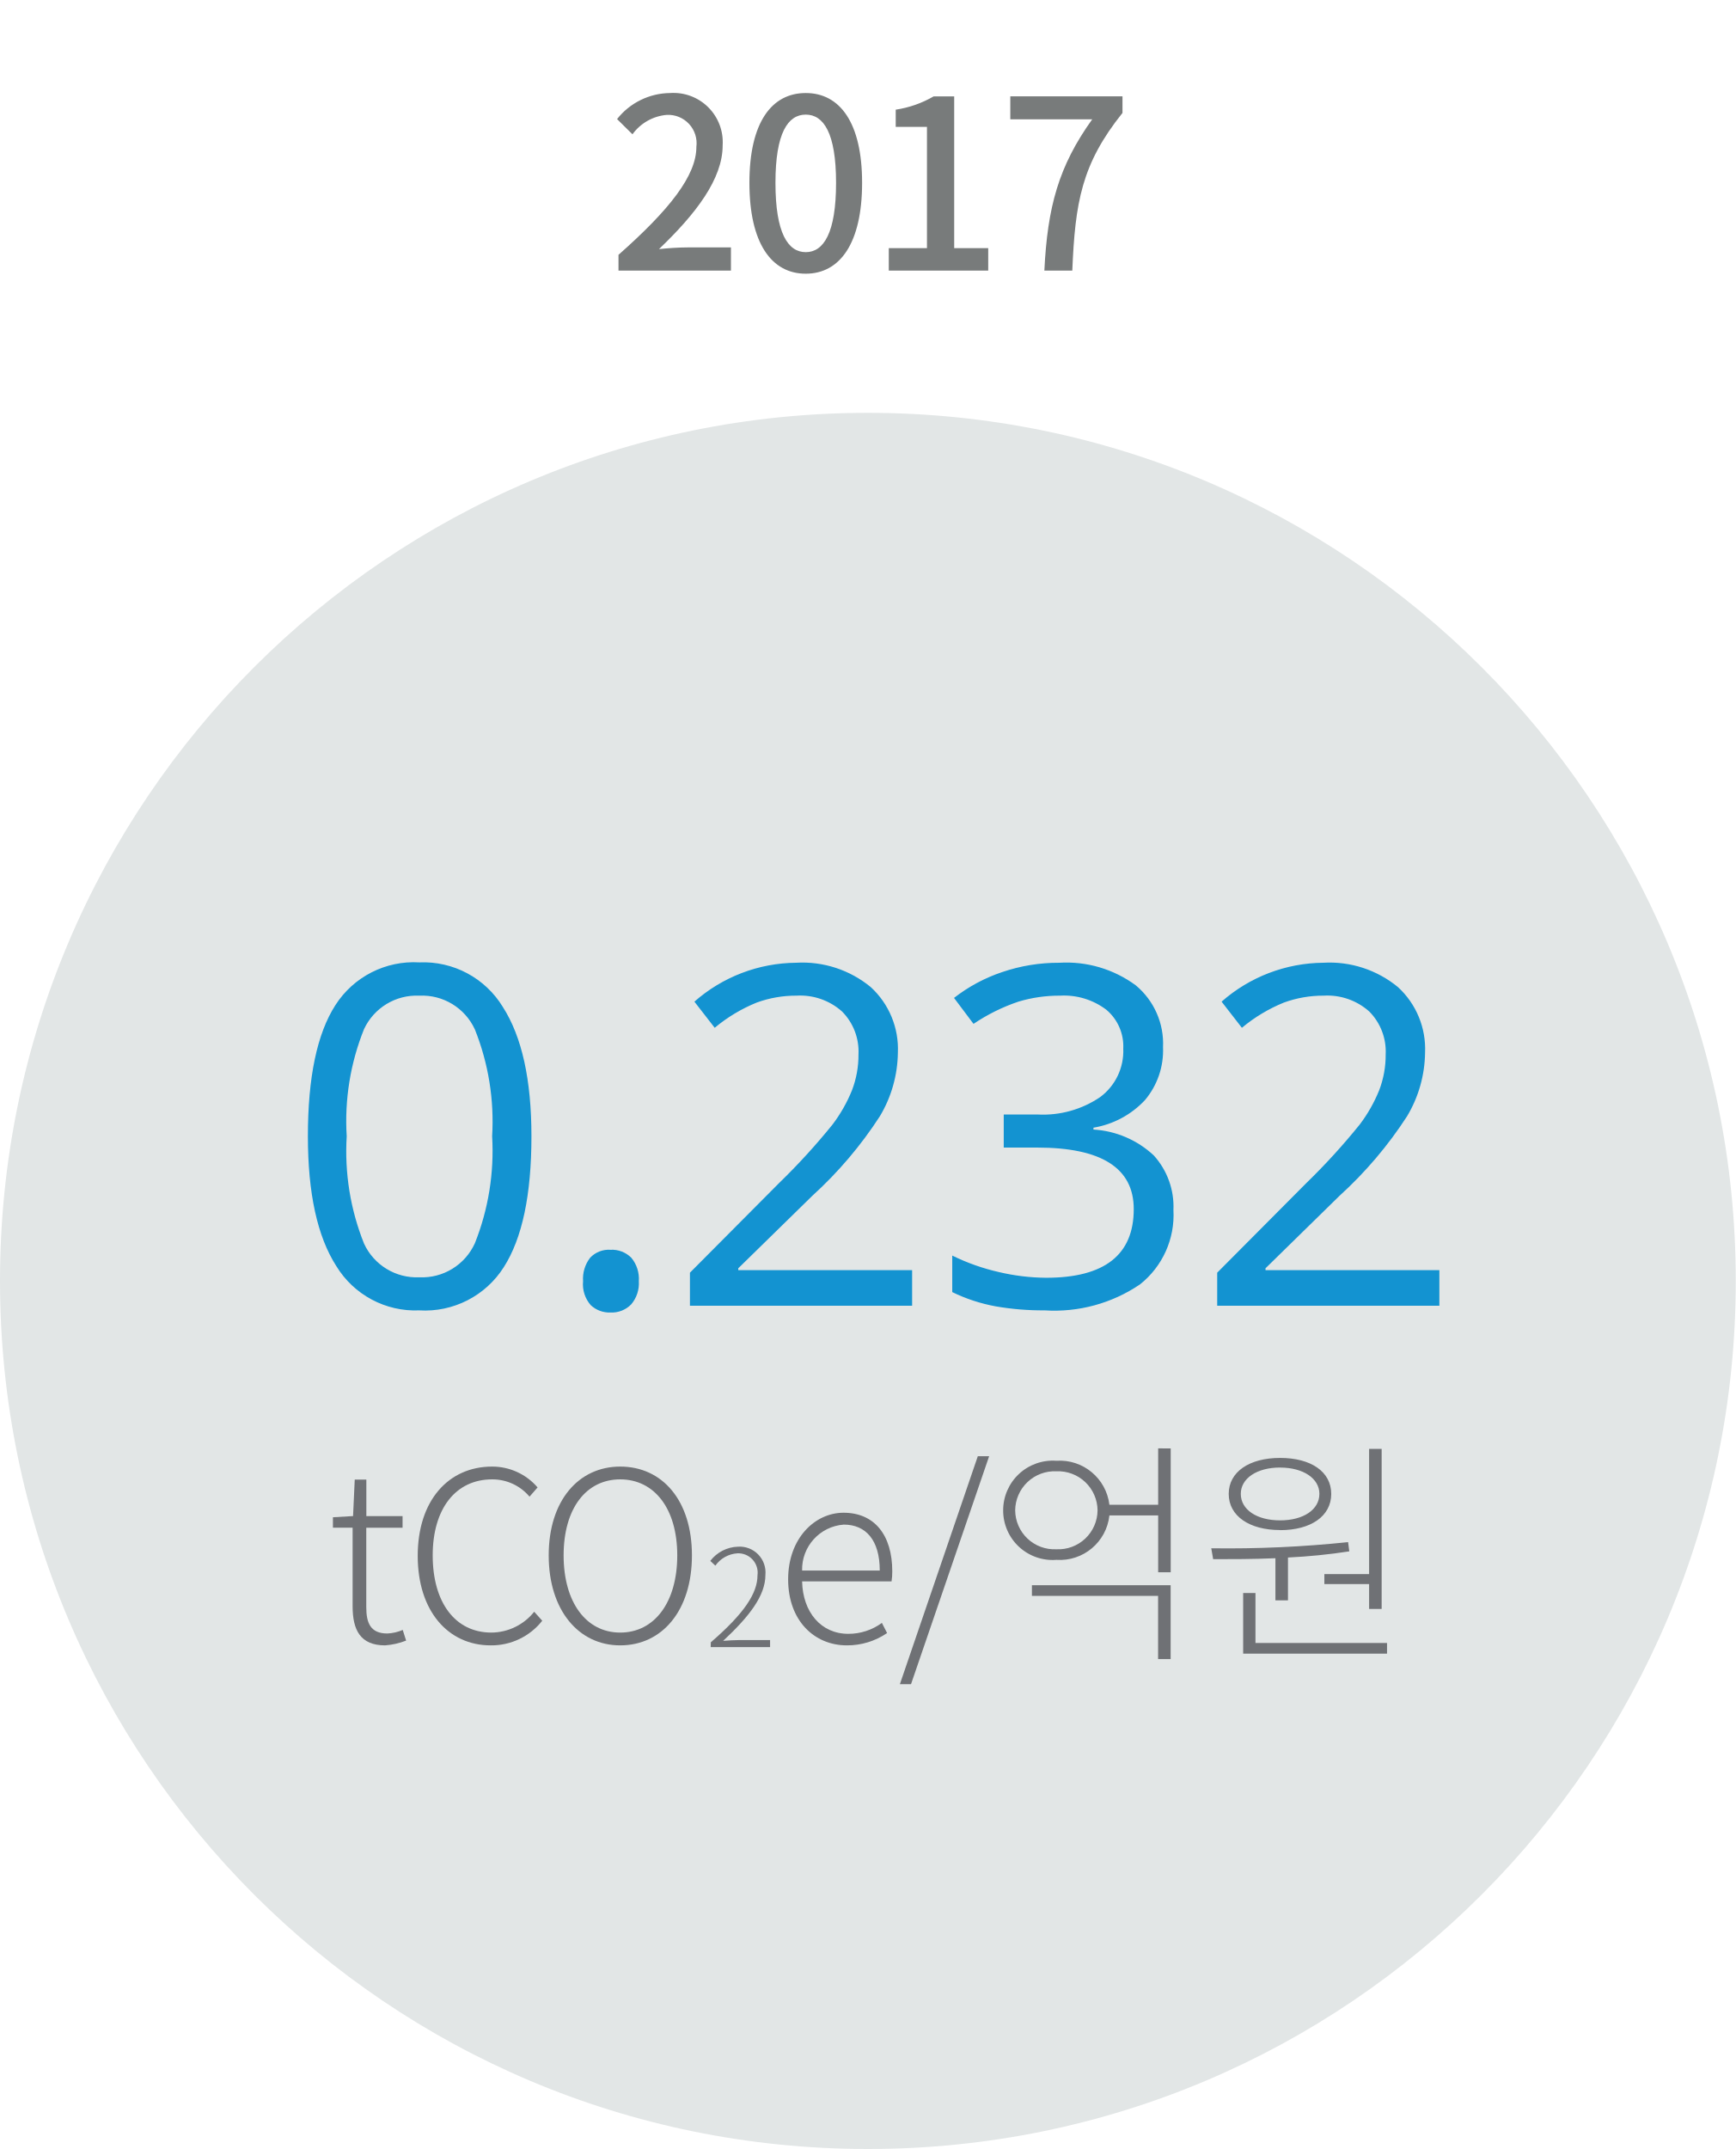
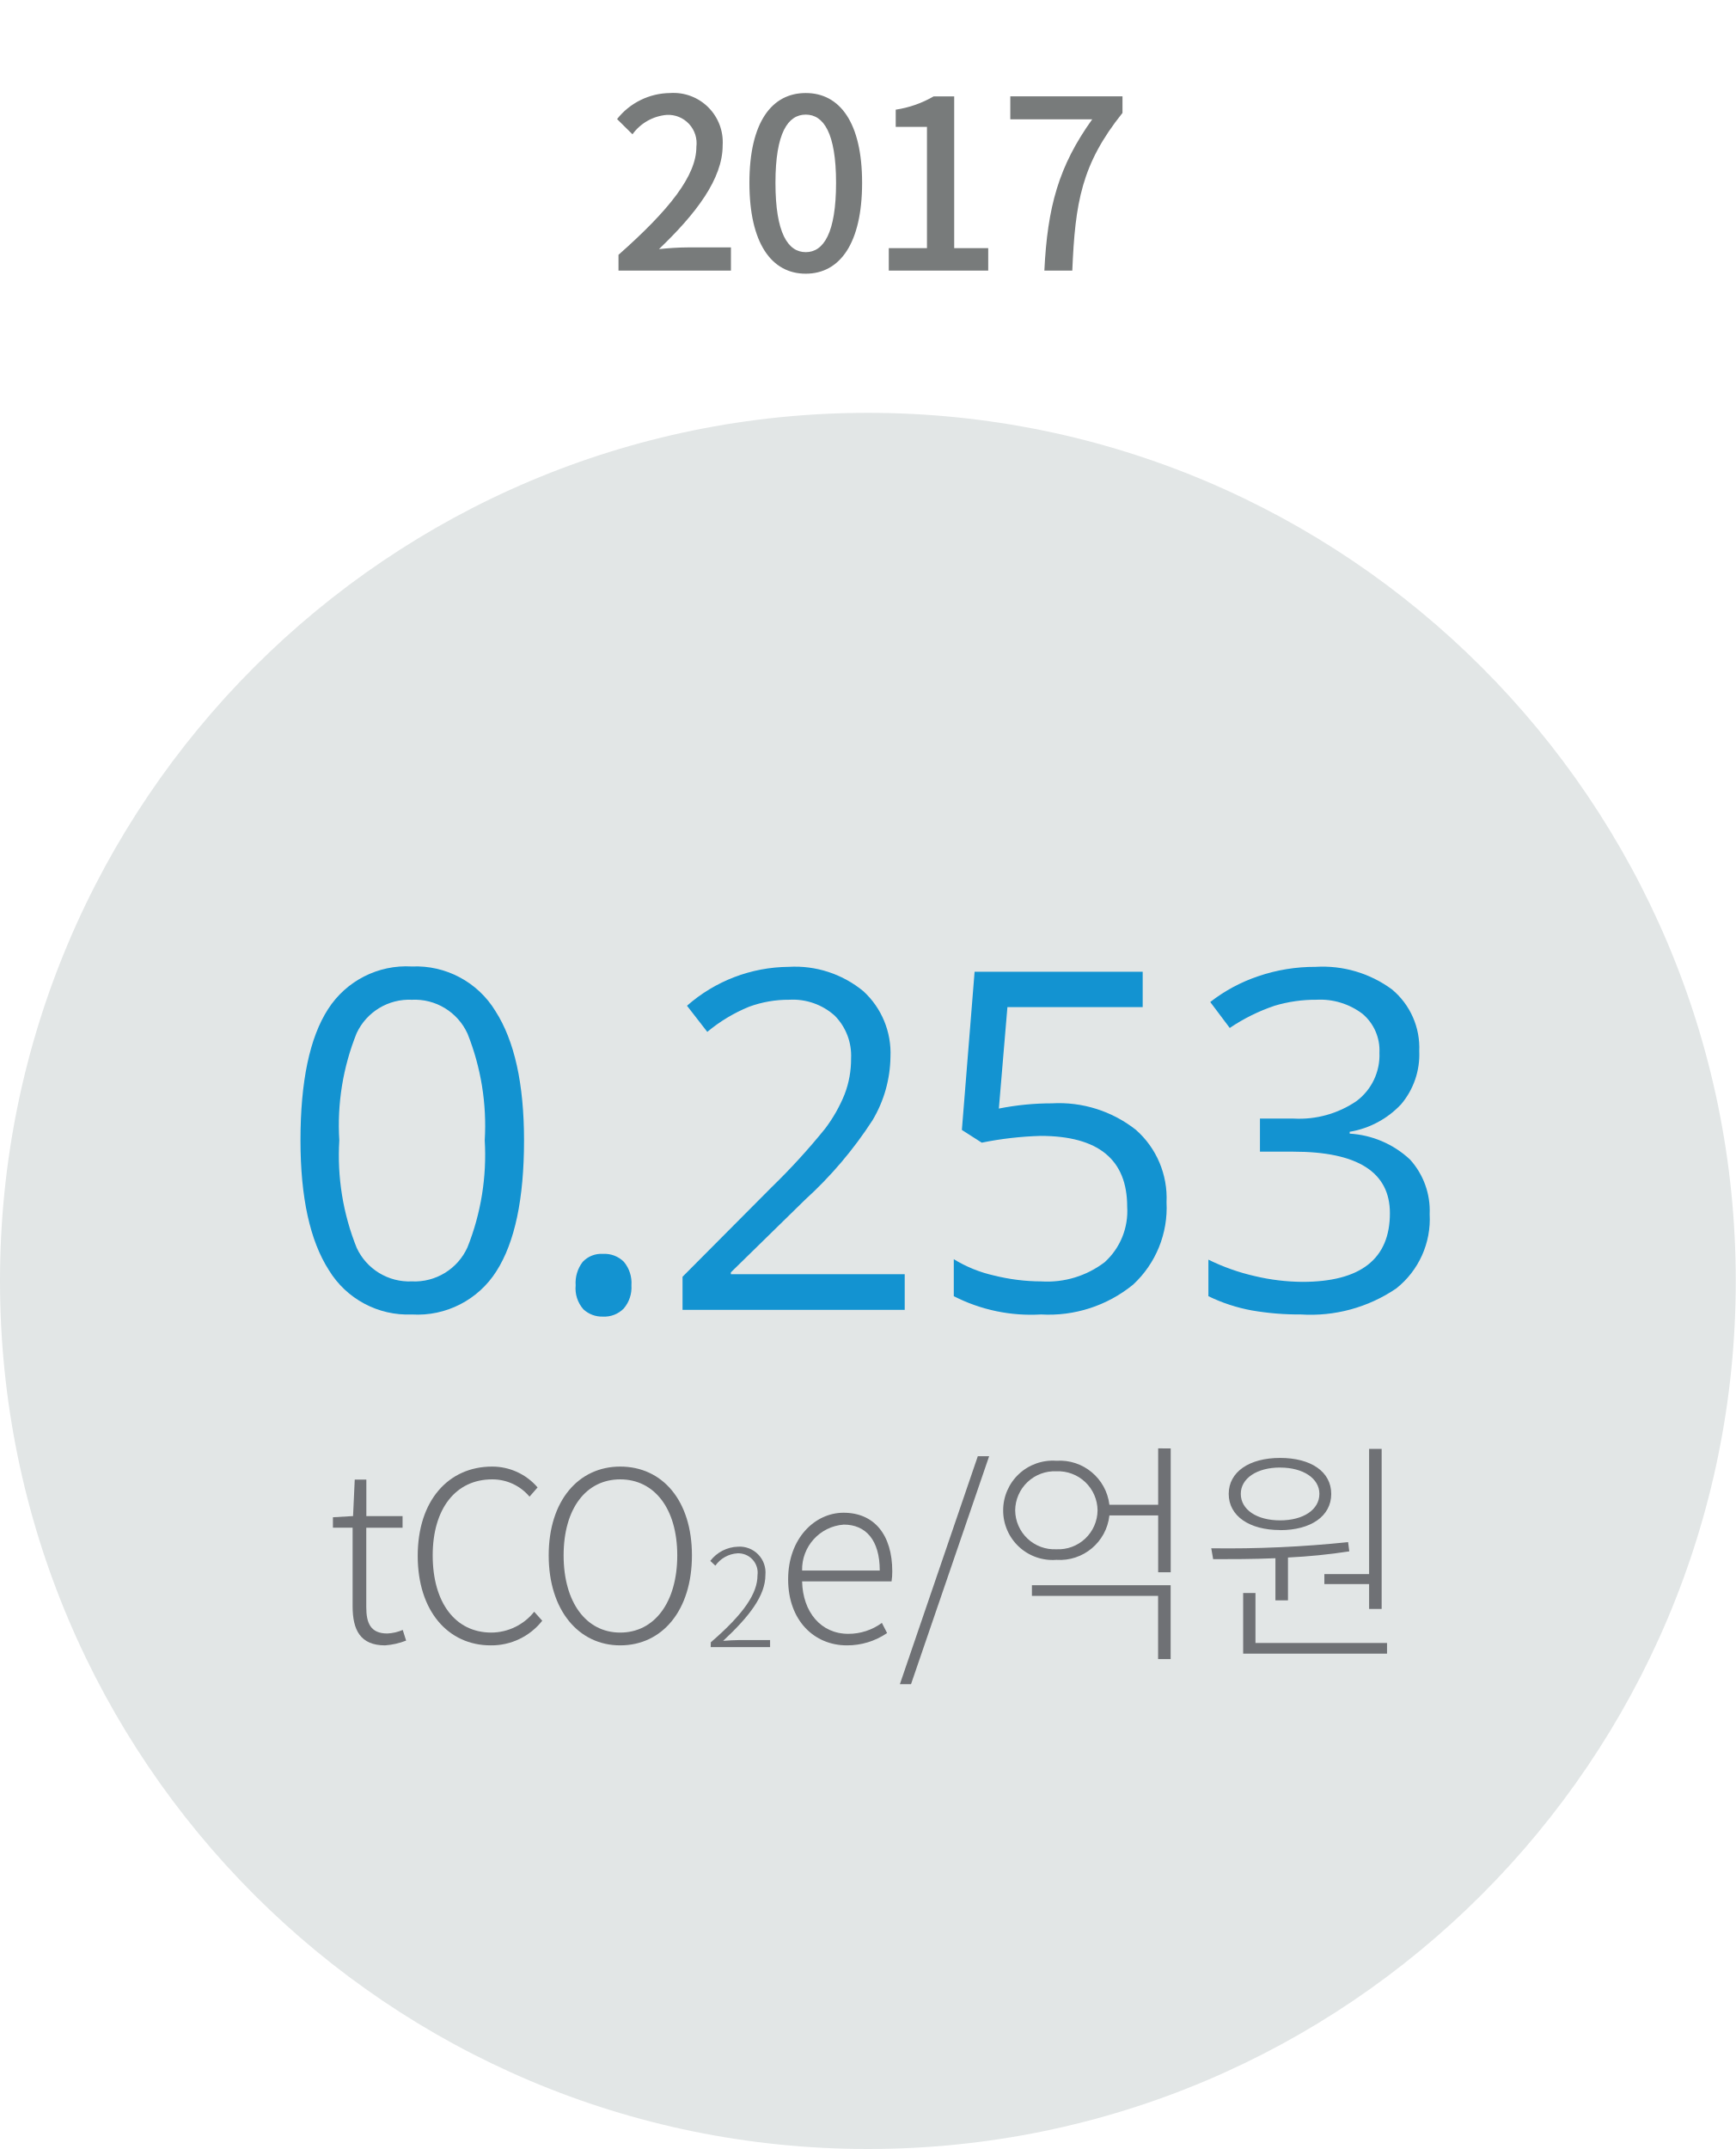
- <svg xmlns="http://www.w3.org/2000/svg" id="구성_요소_40_1" data-name="구성 요소 40 – 1" width="102.646" height="127.054" viewBox="0 0 102.646 127.054">
+ <svg xmlns="http://www.w3.org/2000/svg" id="구성_요소_49_1" data-name="구성 요소 49 – 1" width="102.646" height="127.054" viewBox="0 0 102.646 127.054">
  <defs>
    <style>
      .cls-1 {
-         fill: #e2e6e6;
+         fill: #1e498b;
+         font-family: NotoSansKR-Bold, Noto Sans KR;
+         font-weight: 700;
+       }
+ 
+       .cls-1, .cls-5 {
+         font-size: 14px;
      }

      .cls-2 {
-         fill: #1393d1;
+         fill: #e2e6e6;
      }

      .cls-3 {
        fill: #6f7175;
      }

      .cls-4, .cls-5 {
        fill: #787b7b;
      }

      .cls-5 {
-         font-size: 14px;
        font-family: NotoSansKR-Medium, Noto Sans KR;
        font-weight: 500;
        letter-spacing: -0.02em;
      }
+ 
+       .cls-6 {
+         fill: #1393d1;
+       }
    </style>
  </defs>
+   <text id="_" data-name="" class="cls-1" transform="translate(85.834 77.199)">
+     <tspan x="0" y="0" />
+   </text>
  <g id="그룹_2244" data-name="그룹 2244" transform="translate(102.646 75.731)">
-     <path id="패스_17145" data-name="패스 17145" class="cls-1" d="M0,0A51.323,51.323,0,0,1-51.323,51.323,51.323,51.323,0,0,1-102.646,0,51.323,51.323,0,0,1-51.323-51.323,51.323,51.323,0,0,1,0,0" />
+     <path id="패스_17145" data-name="패스 17145" class="cls-2" d="M0,0A51.323,51.323,0,0,1-51.323,51.323,51.323,51.323,0,0,1-102.646,0,51.323,51.323,0,0,1-51.323-51.323,51.323,51.323,0,0,1,0,0" />
  </g>
-   <path id="패스_36466" data-name="패스 36466" class="cls-2" d="M14.615-10.021q0,5.182-1.634,7.738a5.52,5.52,0,0,1-5,2.557A5.473,5.473,0,0,1,3.076-2.345Q1.395-4.963,1.395-10.021q0-5.223,1.627-7.752A5.5,5.5,0,0,1,7.984-20.3a5.5,5.5,0,0,1,4.942,2.639Q14.615-15.025,14.615-10.021Zm-10.924,0A14.639,14.639,0,0,0,4.717-3.671,3.429,3.429,0,0,0,7.984-1.682,3.431,3.431,0,0,0,11.272-3.7a14.752,14.752,0,0,0,1.019-6.323,14.654,14.654,0,0,0-1.019-6.31,3.434,3.434,0,0,0-3.288-2,3.432,3.432,0,0,0-3.268,1.976A14.541,14.541,0,0,0,3.691-10.021ZM17.668-1.449a2.036,2.036,0,0,1,.417-1.388,1.512,1.512,0,0,1,1.2-.472,1.617,1.617,0,0,1,1.237.472,1.953,1.953,0,0,1,.444,1.388,1.918,1.918,0,0,1-.451,1.367A1.61,1.61,0,0,1,19.281.4a1.62,1.62,0,0,1-1.155-.431A1.872,1.872,0,0,1,17.668-1.449ZM37.127,0H23.988V-1.955l5.264-5.291a38.761,38.761,0,0,0,3.172-3.473,8.863,8.863,0,0,0,1.148-2.023,5.8,5.8,0,0,0,.383-2.119,3.36,3.36,0,0,0-.971-2.536,3.718,3.718,0,0,0-2.693-.937,6.773,6.773,0,0,0-2.358.41,9.4,9.4,0,0,0-2.481,1.49l-1.2-1.545a9.215,9.215,0,0,1,6.016-2.3,6.355,6.355,0,0,1,4.416,1.442,4.961,4.961,0,0,1,1.6,3.876,7.485,7.485,0,0,1-1.066,3.76,23.87,23.87,0,0,1-3.992,4.7L26.846-2.215v.109H37.127ZM51.965-15.285a4.558,4.558,0,0,1-1.073,3.131,5.373,5.373,0,0,1-3.042,1.627v.109a5.721,5.721,0,0,1,3.568,1.531A4.507,4.507,0,0,1,52.58-5.66a5.234,5.234,0,0,1-1.982,4.4A9.015,9.015,0,0,1,44.965.273,16.325,16.325,0,0,1,42.059.034,9.943,9.943,0,0,1,39.5-.807v-2.16a12.465,12.465,0,0,0,2.769.978,12.538,12.538,0,0,0,2.782.335q5.182,0,5.182-4.061,0-3.637-5.715-3.637H42.545v-1.955h2a6.01,6.01,0,0,0,3.705-1.032A3.387,3.387,0,0,0,49.613-15.2a2.824,2.824,0,0,0-1-2.3,4.141,4.141,0,0,0-2.728-.834,8.416,8.416,0,0,0-2.475.355,11.074,11.074,0,0,0-2.652,1.313L39.605-18.2a9.575,9.575,0,0,1,2.837-1.524,10.311,10.311,0,0,1,3.384-.554,6.914,6.914,0,0,1,4.525,1.333A4.489,4.489,0,0,1,51.965-15.285ZM68.306,0H55.168V-1.955l5.264-5.291A38.761,38.761,0,0,0,63.6-10.719a8.863,8.863,0,0,0,1.148-2.023,5.8,5.8,0,0,0,.383-2.119,3.36,3.36,0,0,0-.971-2.536,3.718,3.718,0,0,0-2.693-.937,6.773,6.773,0,0,0-2.358.41,9.4,9.4,0,0,0-2.481,1.49l-1.2-1.545a9.215,9.215,0,0,1,6.016-2.3,6.355,6.355,0,0,1,4.416,1.442,4.961,4.961,0,0,1,1.6,3.876,7.485,7.485,0,0,1-1.066,3.76,23.87,23.87,0,0,1-3.992,4.7L58.025-2.215v.109H68.306Z" transform="translate(16.812 77.199)" />
  <g id="그룹" transform="translate(-424.847 141.33)">
    <path id="패스_36470" data-name="패스 36470" class="cls-3" d="M3.5.182A4.222,4.222,0,0,0,4.746-.1l-.2-.63a2.61,2.61,0,0,1-.91.21c-.994,0-1.246-.616-1.246-1.554v-4.7H4.536v-.686H2.394V-9.618H1.708l-.1,2.156-1.19.07v.616H1.582v4.648C1.582-.742,2.03.182,3.5.182Z" transform="translate(444.117 -44.234)" />
    <path id="패스_36468" data-name="패스 36468" class="cls-3" d="M5.152.182A3.824,3.824,0,0,0,8.2-1.274l-.476-.532A3.264,3.264,0,0,1,5.194-.574c-2.142,0-3.472-1.778-3.472-4.564,0-2.758,1.358-4.494,3.514-4.494A2.869,2.869,0,0,1,7.448-8.61l.476-.546a3.53,3.53,0,0,0-2.688-1.232c-2.59,0-4.4,2.016-4.4,5.278S2.632.182,5.152.182Zm7.658,0c2.492,0,4.242-2.072,4.242-5.32s-1.75-5.25-4.242-5.25c-2.464,0-4.228,2.016-4.228,5.25S10.346.182,12.81.182Zm0-.756c-2.016,0-3.346-1.792-3.346-4.564s1.33-4.494,3.346-4.494,3.374,1.722,3.374,4.494S14.84-.574,12.81-.574Z" transform="translate(448.713 -44.234)" />
  </g>
  <path id="패스_36469" data-name="패스 36469" class="cls-3" d="M.36,0H3.872V-.416H2.056c-.3,0-.64.024-.96.048,1.552-1.448,2.5-2.672,2.5-3.9A1.528,1.528,0,0,0,1.976-5.936a2.144,2.144,0,0,0-1.64.84l.3.28a1.737,1.737,0,0,1,1.3-.728,1.146,1.146,0,0,1,1.192,1.3c0,1.056-.784,2.256-2.76,3.96Z" transform="translate(41.667 97.38)" />
  <path id="패스_36467" data-name="패스 36467" class="cls-3" d="M4.256.182a4.175,4.175,0,0,0,2.38-.728l-.308-.6A3.341,3.341,0,0,1,4.34-.5C2.73-.5,1.652-1.778,1.61-3.6H6.9a3.872,3.872,0,0,0,.042-.588c0-2.184-1.078-3.472-2.884-3.472C2.366-7.658.784-6.146.784-3.724.784-1.274,2.338.182,4.256.182ZM1.61-4.242A2.657,2.657,0,0,1,4.074-6.958c1.3,0,2.128.91,2.128,2.716Zm5.782,6.72H8.05L12.67-11H12ZM15.2-2.744h7.462V.994h.742V-3.374H15.2ZM16.646-5.5A2.323,2.323,0,0,1,14.21-7.8a2.334,2.334,0,0,1,2.436-2.31A2.334,2.334,0,0,1,19.082-7.8,2.323,2.323,0,0,1,16.646-5.5Zm6.02-5.964v3.332H19.782a2.957,2.957,0,0,0-3.136-2.6A2.934,2.934,0,0,0,13.5-7.8a2.924,2.924,0,0,0,3.15,2.926A2.95,2.95,0,0,0,19.782-7.5h2.884v3.36h.742v-7.322Zm9.828,7.434v.588H35.14v1.47h.742v-9.464H35.14v7.406Zm-2.618-6.3c1.372,0,2.324.644,2.324,1.554,0,.938-.952,1.568-2.324,1.568s-2.324-.63-2.324-1.568C27.552-9.688,28.5-10.332,29.876-10.332Zm0,3.7c1.82,0,3.024-.826,3.024-2.142s-1.2-2.128-3.024-2.128-3.038.826-3.038,2.128S28.056-6.636,29.876-6.636ZM29.6-2.478h.742V-5.012a34.563,34.563,0,0,0,3.626-.364l-.07-.546a68.472,68.472,0,0,1-8.092.364l.112.644c1.092,0,2.338,0,3.682-.056ZM28.42.042V-2.912h-.728V.672H36.2V.042Z" transform="translate(45.823 97.096)" />
  <path id="패스_36471" data-name="패스 36471" class="cls-4" d="M.616,0h6.65V-1.372H4.69c-.5,0-1.148.042-1.68.1C5.194-3.36,6.776-5.418,6.776-7.406A2.914,2.914,0,0,0,3.668-10.5,4.043,4.043,0,0,0,.532-8.96l.91.9a2.8,2.8,0,0,1,2.03-1.148,1.68,1.68,0,0,1,1.75,1.89c0,1.694-1.568,3.7-4.606,6.384ZM11.69.182c2.016,0,3.332-1.792,3.332-5.376,0-3.556-1.316-5.306-3.332-5.306S8.358-8.764,8.358-5.194,9.66.182,11.69.182Zm0-1.274c-1.05,0-1.792-1.12-1.792-4.1,0-2.954.742-4.032,1.792-4.032s1.792,1.078,1.792,4.032C13.482-2.212,12.74-1.092,11.69-1.092ZM16.6,0h5.88V-1.33H20.468V-10.3H19.25a6.33,6.33,0,0,1-2.24.784V-8.5h1.848V-1.33H16.6Zm9.2,0h1.652c.168-4.032.546-6.3,2.968-9.324v-.98H23.786v1.358H28.63C26.642-6.174,25.984-3.766,25.8,0Z" transform="translate(35.959 16)" />
-   <text id="_" data-name="" class="cls-5" transform="translate(66.688 16)">
+   <text id="_2" data-name="" class="cls-5" transform="translate(66.688 16)">
    <tspan x="0" y="0" />
  </text>
+   <path id="패스_36505" data-name="패스 36505" class="cls-6" d="M14.615-10.021q0,5.182-1.634,7.738a5.52,5.52,0,0,1-5,2.557A5.473,5.473,0,0,1,3.076-2.345Q1.395-4.963,1.395-10.021q0-5.223,1.627-7.752A5.5,5.5,0,0,1,7.984-20.3a5.5,5.5,0,0,1,4.942,2.639Q14.615-15.025,14.615-10.021Zm-10.924,0A14.639,14.639,0,0,0,4.717-3.671,3.429,3.429,0,0,0,7.984-1.682,3.431,3.431,0,0,0,11.272-3.7a14.752,14.752,0,0,0,1.019-6.323,14.654,14.654,0,0,0-1.019-6.31,3.434,3.434,0,0,0-3.288-2,3.432,3.432,0,0,0-3.268,1.976A14.541,14.541,0,0,0,3.691-10.021ZM17.668-1.449a2.036,2.036,0,0,1,.417-1.388,1.512,1.512,0,0,1,1.2-.472,1.617,1.617,0,0,1,1.237.472,1.953,1.953,0,0,1,.444,1.388,1.918,1.918,0,0,1-.451,1.367A1.61,1.61,0,0,1,19.281.4a1.62,1.62,0,0,1-1.155-.431A1.872,1.872,0,0,1,17.668-1.449ZM37.127,0H23.988V-1.955l5.264-5.291a38.761,38.761,0,0,0,3.172-3.473,8.863,8.863,0,0,0,1.148-2.023,5.8,5.8,0,0,0,.383-2.119,3.36,3.36,0,0,0-.971-2.536,3.718,3.718,0,0,0-2.693-.937,6.773,6.773,0,0,0-2.358.41,9.4,9.4,0,0,0-2.481,1.49l-1.2-1.545a9.215,9.215,0,0,1,6.016-2.3,6.355,6.355,0,0,1,4.416,1.442,4.961,4.961,0,0,1,1.6,3.876,7.485,7.485,0,0,1-1.066,3.76,23.87,23.87,0,0,1-3.992,4.7L26.846-2.215v.109H37.127Zm8.7-12.209a7.349,7.349,0,0,1,4.97,1.565,5.369,5.369,0,0,1,1.812,4.286A6.19,6.19,0,0,1,50.632-1.49,7.891,7.891,0,0,1,45.183.273a10.026,10.026,0,0,1-5.154-1.08V-2.994a7.833,7.833,0,0,0,2.379.964,11.74,11.74,0,0,0,2.8.349A5.6,5.6,0,0,0,48.95-2.816,4.07,4.07,0,0,0,50.283-6.1q0-4.184-5.127-4.184a20.413,20.413,0,0,0-3.473.4l-1.176-.752.752-9.352H51.2V-17.9h-8l-.506,6A15.93,15.93,0,0,1,45.826-12.209Zm21.728-3.076a4.558,4.558,0,0,1-1.073,3.131,5.373,5.373,0,0,1-3.042,1.627v.109a5.721,5.721,0,0,1,3.568,1.531A4.507,4.507,0,0,1,68.17-5.66a5.234,5.234,0,0,1-1.982,4.4A9.015,9.015,0,0,1,60.554.273,16.325,16.325,0,0,1,57.649.034a9.943,9.943,0,0,1-2.563-.841v-2.16a12.465,12.465,0,0,0,2.769.978,12.538,12.538,0,0,0,2.782.335q5.182,0,5.182-4.061,0-3.637-5.715-3.637H58.134v-1.955h2a6.01,6.01,0,0,0,3.705-1.032A3.387,3.387,0,0,0,65.2-15.2a2.824,2.824,0,0,0-1-2.3,4.141,4.141,0,0,0-2.728-.834A8.416,8.416,0,0,0,59-17.979a11.074,11.074,0,0,0-2.652,1.313L55.195-18.2a9.575,9.575,0,0,1,2.837-1.524,10.311,10.311,0,0,1,3.384-.554,6.914,6.914,0,0,1,4.525,1.333A4.489,4.489,0,0,1,67.554-15.285Z" transform="translate(16.374 77.441)" />
</svg>
